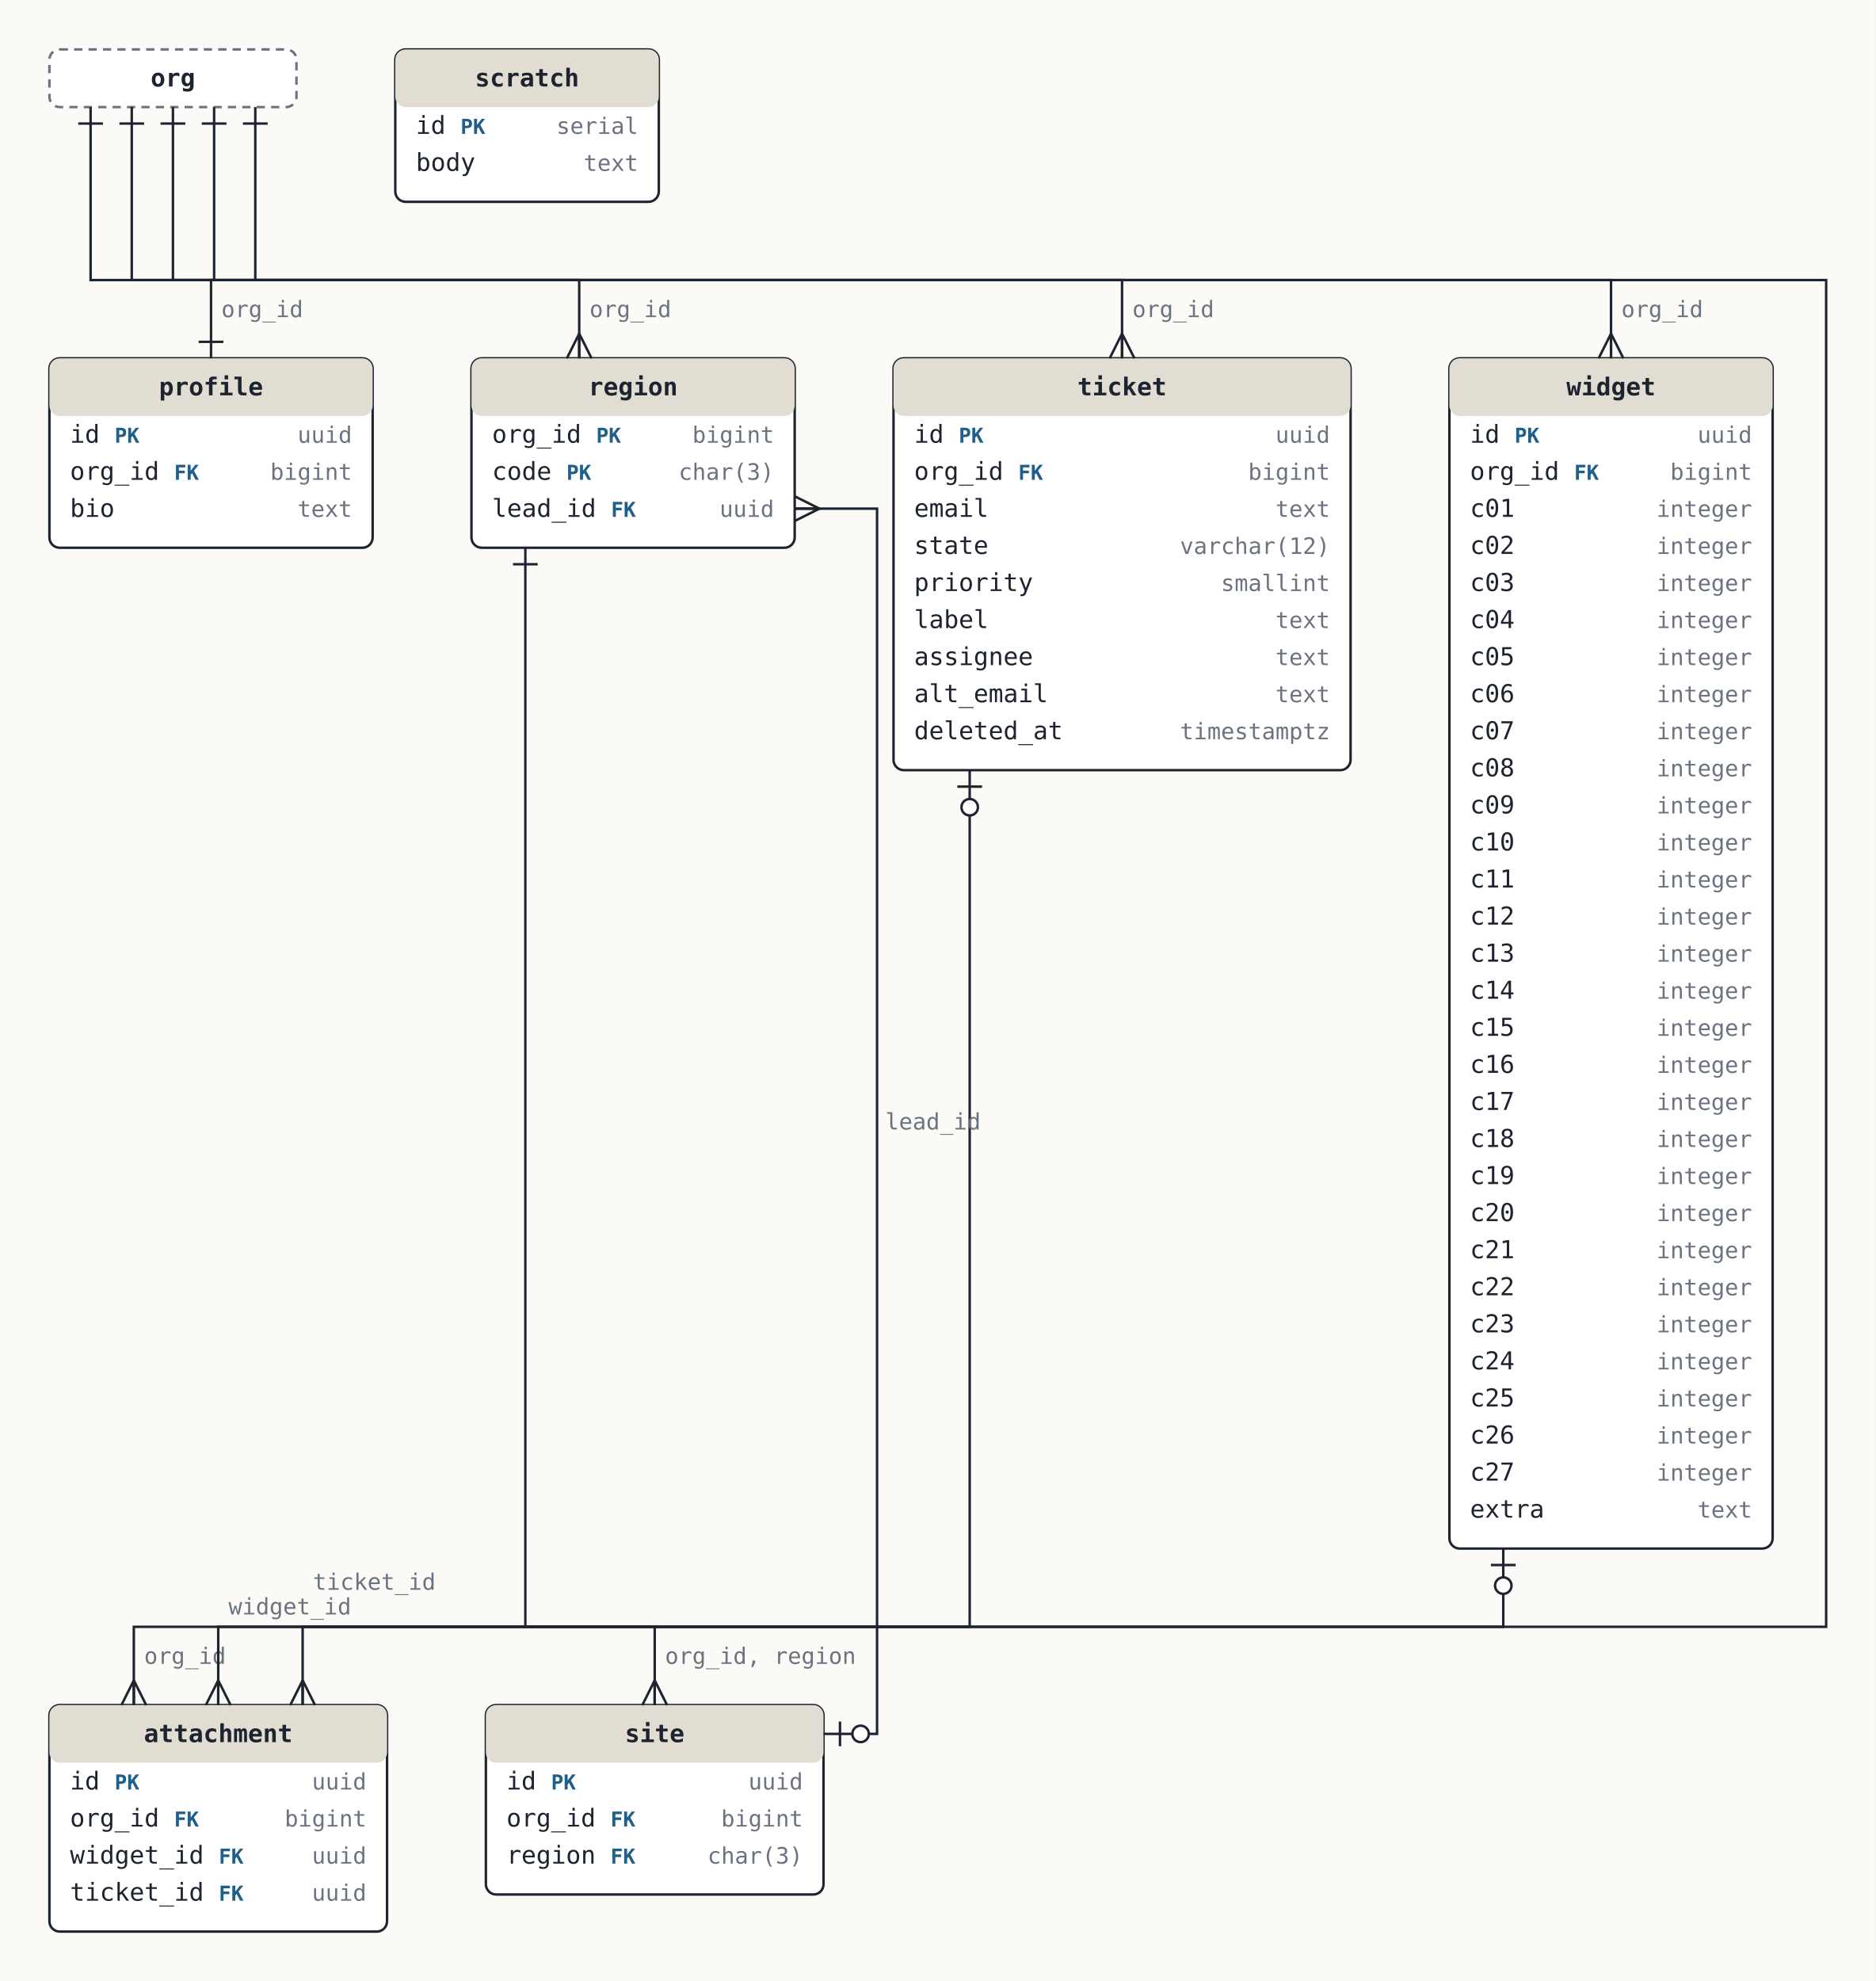
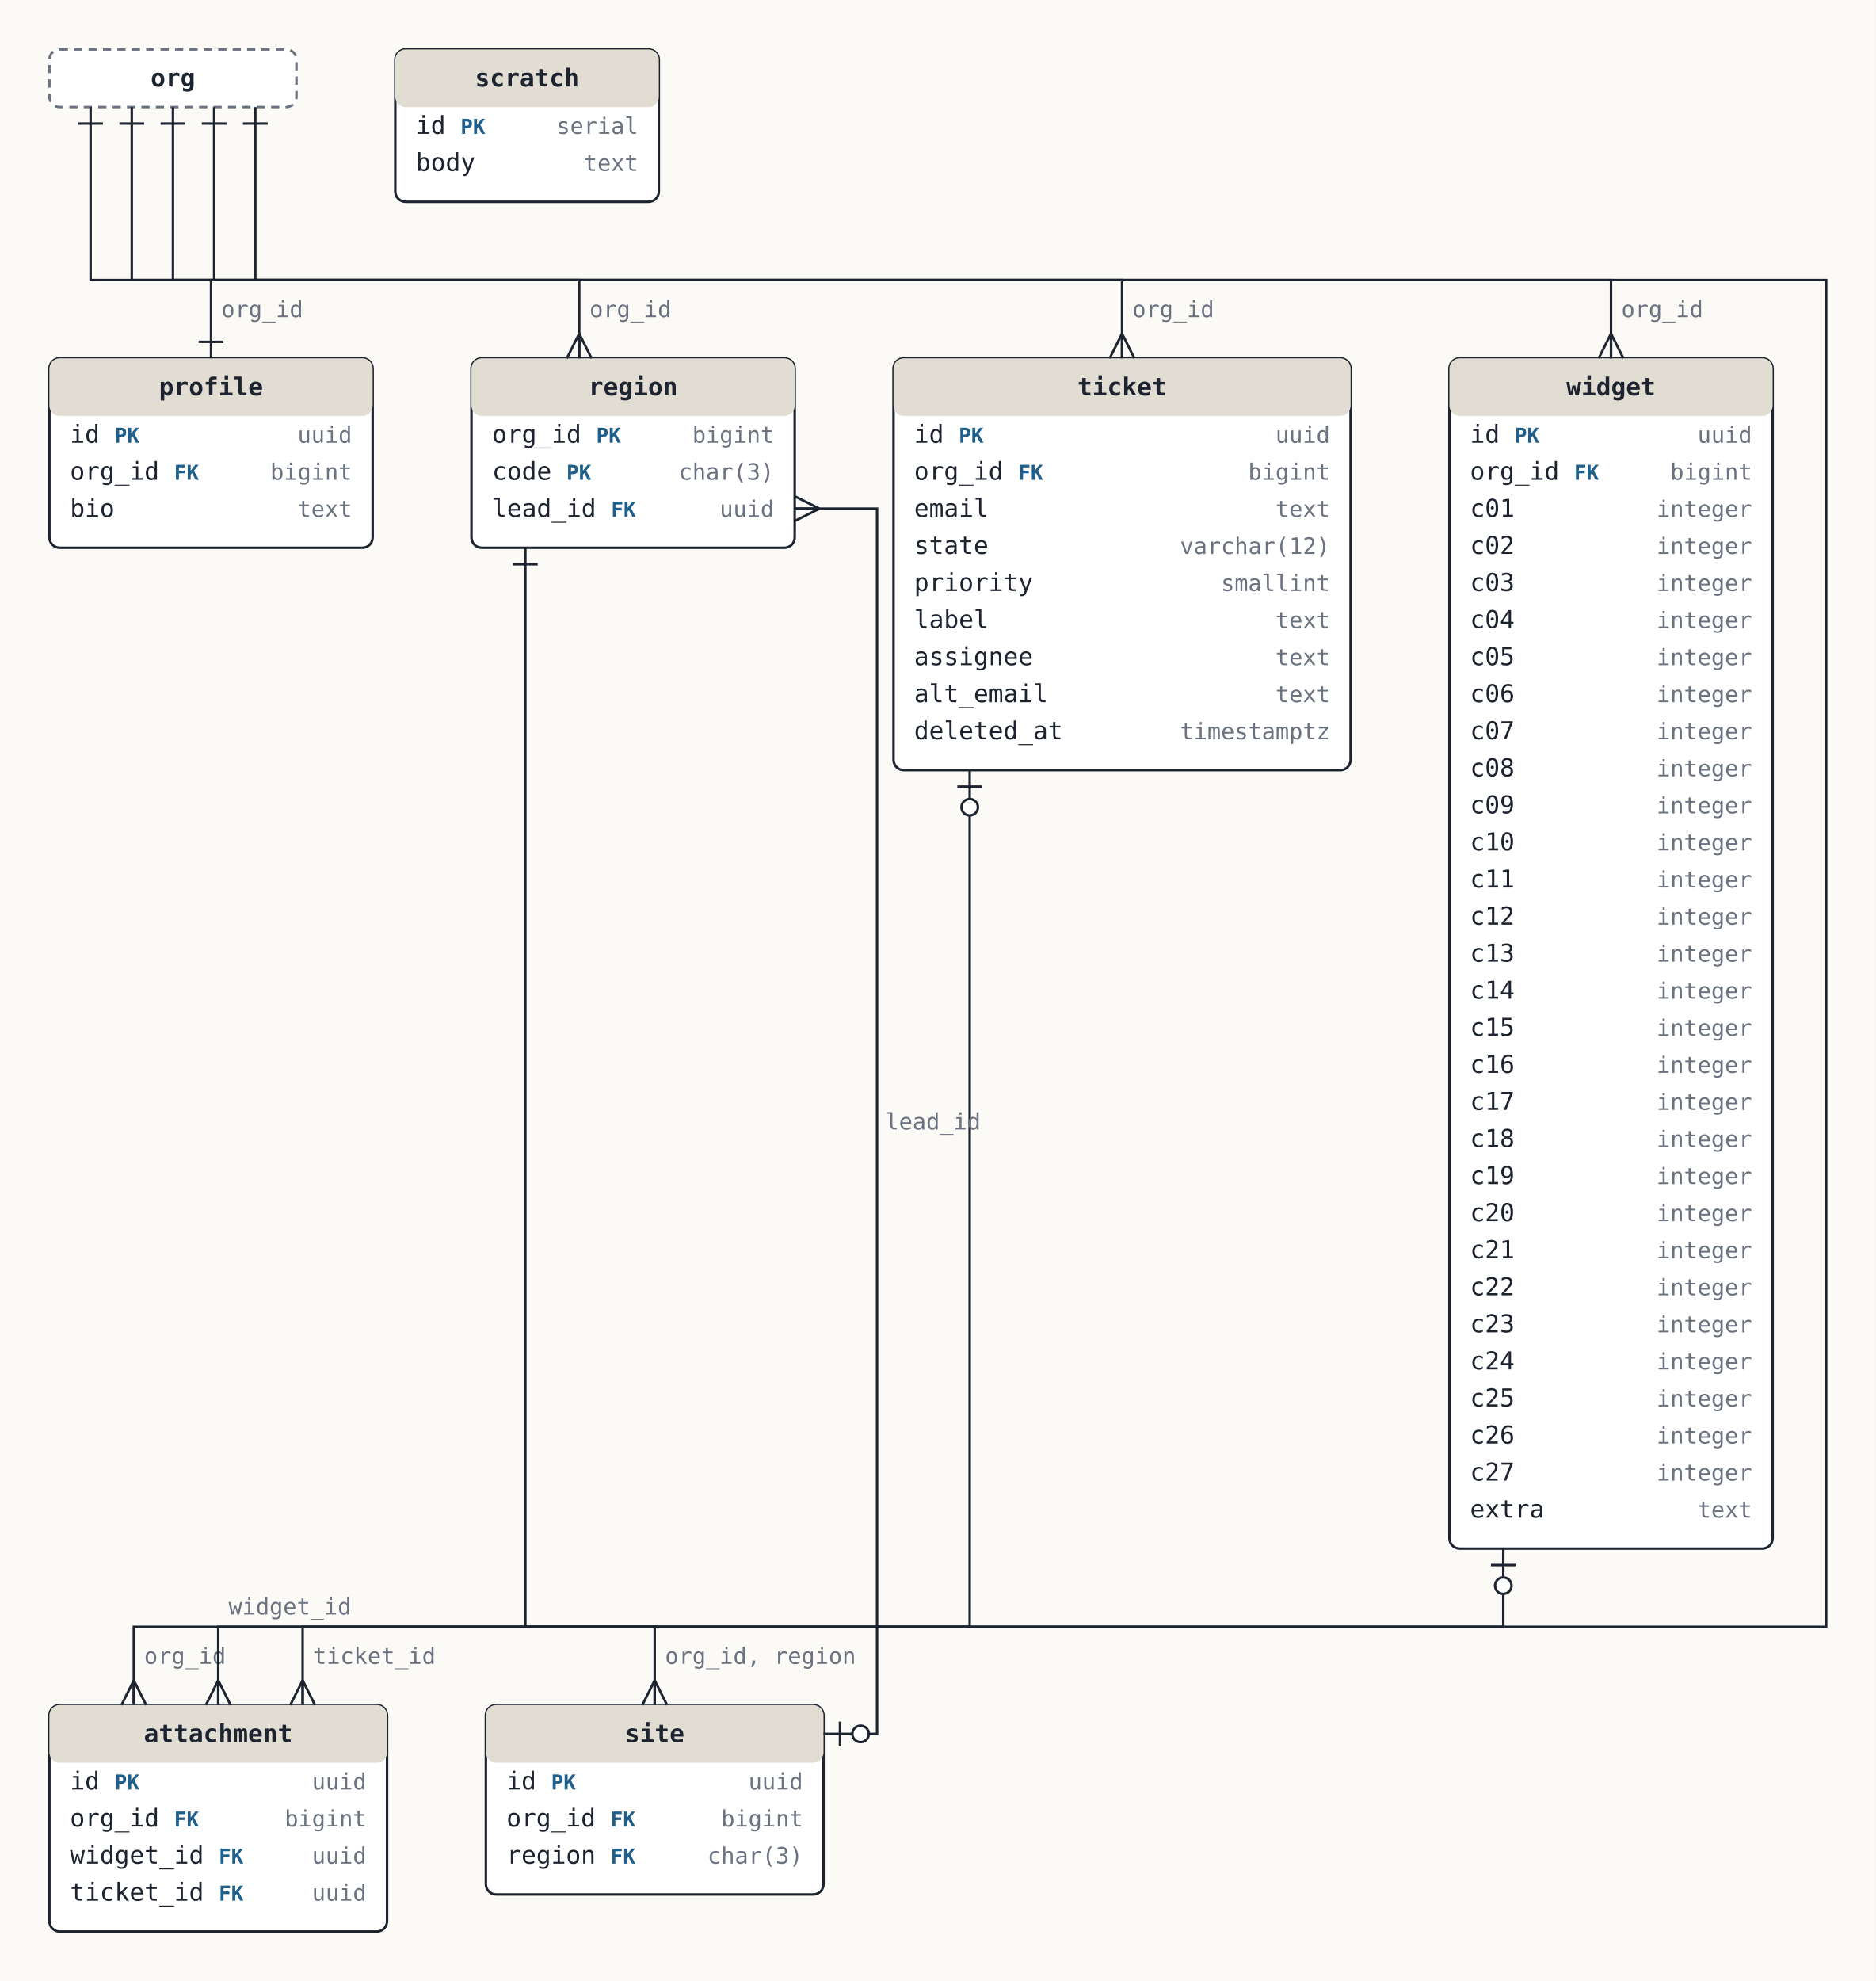
<svg xmlns="http://www.w3.org/2000/svg" class="erd" viewBox="0 0 911 962" width="911" height="962" role="img" aria-label="Entity-relationship diagram: widget, attachment, ticket, profile, region, site, scratch">
  <style>svg{font:12px ui-monospace,SFMono-Regular,Menlo,Consolas,monospace}.bg{fill:#fbfaf7}.bx{fill:#ffffff;stroke:#1d2430;stroke-width:1.2}.hd{fill:#e2ddd3}.stub .bx{stroke:#6b7280;stroke-dasharray:4 3}.stub .hd{fill:none}.ttl{font-weight:700;fill:#1d2430}.col{fill:#1d2430}.typ,.lbl{fill:#6b7280;font-size:11px}.key{fill:#1f5f8b;font-weight:700;font-size:10px}.ln,.end path{fill:none;stroke:#1d2430;stroke-width:1.2}.end circle{fill:#ffffff;stroke:#1d2430;stroke-width:1.2}</style>
  <rect class="bg" width="911" height="962" />
  <g class="tbl" id="erd-widget">
    <rect class="bx" x="704" y="174" width="157" height="578" rx="5" />
    <rect class="hd" x="704" y="174" width="157" height="28" rx="5" />
    <text class="ttl" x="782.5" y="192" text-anchor="middle">widget</text>
    <text class="col" x="714" y="215">id <tspan class="key">PK</tspan>
    </text>
    <text class="typ" x="851" y="215" text-anchor="end">uuid</text>
    <text class="col" x="714" y="233">org_id <tspan class="key">FK</tspan>
    </text>
    <text class="typ" x="851" y="233" text-anchor="end">bigint</text>
    <text class="col" x="714" y="251">c01</text>
    <text class="typ" x="851" y="251" text-anchor="end">integer</text>
    <text class="col" x="714" y="269">c02</text>
    <text class="typ" x="851" y="269" text-anchor="end">integer</text>
    <text class="col" x="714" y="287">c03</text>
    <text class="typ" x="851" y="287" text-anchor="end">integer</text>
    <text class="col" x="714" y="305">c04</text>
    <text class="typ" x="851" y="305" text-anchor="end">integer</text>
    <text class="col" x="714" y="323">c05</text>
    <text class="typ" x="851" y="323" text-anchor="end">integer</text>
    <text class="col" x="714" y="341">c06</text>
    <text class="typ" x="851" y="341" text-anchor="end">integer</text>
    <text class="col" x="714" y="359">c07</text>
    <text class="typ" x="851" y="359" text-anchor="end">integer</text>
    <text class="col" x="714" y="377">c08</text>
    <text class="typ" x="851" y="377" text-anchor="end">integer</text>
    <text class="col" x="714" y="395">c09</text>
    <text class="typ" x="851" y="395" text-anchor="end">integer</text>
    <text class="col" x="714" y="413">c10</text>
    <text class="typ" x="851" y="413" text-anchor="end">integer</text>
    <text class="col" x="714" y="431">c11</text>
    <text class="typ" x="851" y="431" text-anchor="end">integer</text>
    <text class="col" x="714" y="449">c12</text>
    <text class="typ" x="851" y="449" text-anchor="end">integer</text>
    <text class="col" x="714" y="467">c13</text>
    <text class="typ" x="851" y="467" text-anchor="end">integer</text>
    <text class="col" x="714" y="485">c14</text>
    <text class="typ" x="851" y="485" text-anchor="end">integer</text>
    <text class="col" x="714" y="503">c15</text>
    <text class="typ" x="851" y="503" text-anchor="end">integer</text>
    <text class="col" x="714" y="521">c16</text>
    <text class="typ" x="851" y="521" text-anchor="end">integer</text>
    <text class="col" x="714" y="539">c17</text>
    <text class="typ" x="851" y="539" text-anchor="end">integer</text>
    <text class="col" x="714" y="557">c18</text>
    <text class="typ" x="851" y="557" text-anchor="end">integer</text>
    <text class="col" x="714" y="575">c19</text>
    <text class="typ" x="851" y="575" text-anchor="end">integer</text>
    <text class="col" x="714" y="593">c20</text>
    <text class="typ" x="851" y="593" text-anchor="end">integer</text>
    <text class="col" x="714" y="611">c21</text>
    <text class="typ" x="851" y="611" text-anchor="end">integer</text>
    <text class="col" x="714" y="629">c22</text>
    <text class="typ" x="851" y="629" text-anchor="end">integer</text>
    <text class="col" x="714" y="647">c23</text>
    <text class="typ" x="851" y="647" text-anchor="end">integer</text>
    <text class="col" x="714" y="665">c24</text>
    <text class="typ" x="851" y="665" text-anchor="end">integer</text>
    <text class="col" x="714" y="683">c25</text>
    <text class="typ" x="851" y="683" text-anchor="end">integer</text>
    <text class="col" x="714" y="701">c26</text>
    <text class="typ" x="851" y="701" text-anchor="end">integer</text>
    <text class="col" x="714" y="719">c27</text>
    <text class="typ" x="851" y="719" text-anchor="end">integer</text>
    <text class="col" x="714" y="737">extra</text>
    <text class="typ" x="851" y="737" text-anchor="end">text</text>
  </g>
  <g class="tbl" id="erd-attachment">
    <rect class="bx" x="24" y="828" width="164" height="110" rx="5" />
    <rect class="hd" x="24" y="828" width="164" height="28" rx="5" />
    <text class="ttl" x="106" y="846" text-anchor="middle">attachment</text>
    <text class="col" x="34" y="869">id <tspan class="key">PK</tspan>
    </text>
    <text class="typ" x="178" y="869" text-anchor="end">uuid</text>
    <text class="col" x="34" y="887">org_id <tspan class="key">FK</tspan>
    </text>
    <text class="typ" x="178" y="887" text-anchor="end">bigint</text>
    <text class="col" x="34" y="905">widget_id <tspan class="key">FK</tspan>
    </text>
    <text class="typ" x="178" y="905" text-anchor="end">uuid</text>
    <text class="col" x="34" y="923">ticket_id <tspan class="key">FK</tspan>
    </text>
    <text class="typ" x="178" y="923" text-anchor="end">uuid</text>
  </g>
  <g class="tbl" id="erd-ticket">
    <rect class="bx" x="434" y="174" width="222" height="200" rx="5" />
    <rect class="hd" x="434" y="174" width="222" height="28" rx="5" />
    <text class="ttl" x="545" y="192" text-anchor="middle">ticket</text>
    <text class="col" x="444" y="215">id <tspan class="key">PK</tspan>
    </text>
    <text class="typ" x="646" y="215" text-anchor="end">uuid</text>
    <text class="col" x="444" y="233">org_id <tspan class="key">FK</tspan>
    </text>
    <text class="typ" x="646" y="233" text-anchor="end">bigint</text>
    <text class="col" x="444" y="251">email</text>
    <text class="typ" x="646" y="251" text-anchor="end">text</text>
    <text class="col" x="444" y="269">state</text>
    <text class="typ" x="646" y="269" text-anchor="end">varchar(12)</text>
    <text class="col" x="444" y="287">priority</text>
    <text class="typ" x="646" y="287" text-anchor="end">smallint</text>
    <text class="col" x="444" y="305">label</text>
    <text class="typ" x="646" y="305" text-anchor="end">text</text>
    <text class="col" x="444" y="323">assignee</text>
    <text class="typ" x="646" y="323" text-anchor="end">text</text>
    <text class="col" x="444" y="341">alt_email</text>
    <text class="typ" x="646" y="341" text-anchor="end">text</text>
    <text class="col" x="444" y="359">deleted_at</text>
    <text class="typ" x="646" y="359" text-anchor="end">timestamptz</text>
  </g>
  <g class="tbl" id="erd-profile">
    <rect class="bx" x="24" y="174" width="157" height="92" rx="5" />
    <rect class="hd" x="24" y="174" width="157" height="28" rx="5" />
    <text class="ttl" x="102.5" y="192" text-anchor="middle">profile</text>
    <text class="col" x="34" y="215">id <tspan class="key">PK</tspan>
    </text>
    <text class="typ" x="171" y="215" text-anchor="end">uuid</text>
    <text class="col" x="34" y="233">org_id <tspan class="key">FK</tspan>
    </text>
    <text class="typ" x="171" y="233" text-anchor="end">bigint</text>
    <text class="col" x="34" y="251">bio</text>
    <text class="typ" x="171" y="251" text-anchor="end">text</text>
  </g>
  <g class="tbl" id="erd-region">
    <rect class="bx" x="229" y="174" width="157" height="92" rx="5" />
    <rect class="hd" x="229" y="174" width="157" height="28" rx="5" />
    <text class="ttl" x="307.5" y="192" text-anchor="middle">region</text>
    <text class="col" x="239" y="215">org_id <tspan class="key">PK</tspan>
    </text>
    <text class="typ" x="376" y="215" text-anchor="end">bigint</text>
    <text class="col" x="239" y="233">code <tspan class="key">PK</tspan>
    </text>
    <text class="typ" x="376" y="233" text-anchor="end">char(3)</text>
    <text class="col" x="239" y="251">lead_id <tspan class="key">FK</tspan>
    </text>
    <text class="typ" x="376" y="251" text-anchor="end">uuid</text>
  </g>
  <g class="tbl" id="erd-site">
    <rect class="bx" x="236" y="828" width="164" height="92" rx="5" />
    <rect class="hd" x="236" y="828" width="164" height="28" rx="5" />
    <text class="ttl" x="318" y="846" text-anchor="middle">site</text>
    <text class="col" x="246" y="869">id <tspan class="key">PK</tspan>
    </text>
    <text class="typ" x="390" y="869" text-anchor="end">uuid</text>
    <text class="col" x="246" y="887">org_id <tspan class="key">FK</tspan>
    </text>
    <text class="typ" x="390" y="887" text-anchor="end">bigint</text>
    <text class="col" x="246" y="905">region <tspan class="key">FK</tspan>
    </text>
    <text class="typ" x="390" y="905" text-anchor="end">char(3)</text>
  </g>
  <g class="tbl" id="erd-scratch">
    <rect class="bx" x="192" y="24" width="128" height="74" rx="5" />
    <rect class="hd" x="192" y="24" width="128" height="28" rx="5" />
    <text class="ttl" x="256" y="42" text-anchor="middle">scratch</text>
    <text class="col" x="202" y="65">id <tspan class="key">PK</tspan>
    </text>
    <text class="typ" x="310" y="65" text-anchor="end">serial</text>
    <text class="col" x="202" y="83">body</text>
    <text class="typ" x="310" y="83" text-anchor="end">text</text>
  </g>
  <g class="tbl stub" id="erd-org">
    <rect class="bx" x="24" y="24" width="120" height="28" rx="5" />
    <rect class="hd" x="24" y="24" width="120" height="28" rx="5" />
    <text class="ttl" x="84" y="42" text-anchor="middle">org</text>
  </g>
  <g class="edge" data-fk="widget.org_id" data-ends="one many">
    <path class="ln" d="M782.5,174 V136 H44 V52" />
    <g class="end c-many" transform="translate(782.5,174) rotate(-90)">
      <path d="M0,-6 L12,0 M0,0 L12,0 M0,6 L12,0" />
    </g>
    <g class="end p-one" transform="translate(44,52) rotate(90)">
      <path d="M8,-6 L8,6" />
    </g>
    <text class="lbl" x="787.5" y="154">org_id</text>
  </g>
  <g class="edge" data-fk="attachment.org_id" data-ends="one many">
    <path class="ln" d="M65,828 V790 H887 V136 H64 V52" />
    <g class="end c-many" transform="translate(65,828) rotate(-90)">
      <path d="M0,-6 L12,0 M0,0 L12,0 M0,6 L12,0" />
    </g>
    <g class="end p-one" transform="translate(64,52) rotate(90)">
      <path d="M8,-6 L8,6" />
    </g>
    <text class="lbl" x="70" y="808">org_id</text>
  </g>
  <g class="edge" data-fk="attachment.widget_id" data-ends="zero-one many">
    <path class="ln" d="M106,828 V790 H730.167 V752" />
    <g class="end c-many" transform="translate(106,828) rotate(-90)">
      <path d="M0,-6 L12,0 M0,0 L12,0 M0,6 L12,0" />
    </g>
    <g class="end p-zero-one" transform="translate(730.1667,752) rotate(90)">
      <path d="M8,-6 L8,6" />
      <circle cx="18" cy="0" r="4" />
    </g>
    <text class="lbl" x="111" y="784">widget_id</text>
  </g>
  <g class="edge" data-fk="attachment.ticket_id" data-ends="zero-one many">
    <path class="ln" d="M147,828 V790 H471 V374" />
    <g class="end c-many" transform="translate(147,828) rotate(-90)">
      <path d="M0,-6 L12,0 M0,0 L12,0 M0,6 L12,0" />
    </g>
    <g class="end p-zero-one" transform="translate(471,374) rotate(90)">
      <path d="M8,-6 L8,6" />
      <circle cx="18" cy="0" r="4" />
    </g>
-     <text class="lbl" x="152" y="772">ticket_id</text>
+     <text class="lbl" x="152" y="808">ticket_id</text>
  </g>
  <g class="edge" data-fk="ticket.org_id" data-ends="one many">
    <path class="ln" d="M545,174 V136 H84 V52" />
    <g class="end c-many" transform="translate(545,174) rotate(-90)">
      <path d="M0,-6 L12,0 M0,0 L12,0 M0,6 L12,0" />
    </g>
    <g class="end p-one" transform="translate(84,52) rotate(90)">
      <path d="M8,-6 L8,6" />
    </g>
    <text class="lbl" x="550" y="154">org_id</text>
  </g>
  <g class="edge" data-fk="profile.org_id" data-ends="one one">
    <path class="ln" d="M102.5,174 V136 H104 V52" />
    <g class="end c-one" transform="translate(102.5,174) rotate(-90)">
      <path d="M8,-6 L8,6" />
    </g>
    <g class="end p-one" transform="translate(104,52) rotate(90)">
      <path d="M8,-6 L8,6" />
    </g>
    <text class="lbl" x="107.5" y="154">org_id</text>
  </g>
  <g class="edge" data-fk="region.org_id" data-ends="one many">
    <path class="ln" d="M281.333,174 V136 H124 V52" />
    <g class="end c-many" transform="translate(281.3333,174) rotate(-90)">
      <path d="M0,-6 L12,0 M0,0 L12,0 M0,6 L12,0" />
    </g>
    <g class="end p-one" transform="translate(124,52) rotate(90)">
      <path d="M8,-6 L8,6" />
    </g>
    <text class="lbl" x="286.333" y="154">org_id</text>
  </g>
  <g class="edge" data-fk="region.lead_id" data-ends="zero-one many">
    <path class="ln" d="M386,247 H426 V842 H400" />
    <g class="end c-many" transform="translate(386,247) rotate(0)">
      <path d="M0,-6 L12,0 M0,0 L12,0 M0,6 L12,0" />
    </g>
    <g class="end p-zero-one" transform="translate(400,842) rotate(0)">
      <path d="M8,-6 L8,6" />
      <circle cx="18" cy="0" r="4" />
    </g>
    <text class="lbl" x="430" y="548.5">lead_id</text>
  </g>
  <g class="edge" data-fk="site.org_id, region" data-ends="one many">
    <path class="ln" d="M318,828 V790 H255.167 V266" />
    <g class="end c-many" transform="translate(318,828) rotate(-90)">
      <path d="M0,-6 L12,0 M0,0 L12,0 M0,6 L12,0" />
    </g>
    <g class="end p-one" transform="translate(255.1667,266) rotate(90)">
      <path d="M8,-6 L8,6" />
    </g>
    <text class="lbl" x="323" y="808">org_id, region</text>
  </g>
</svg>
